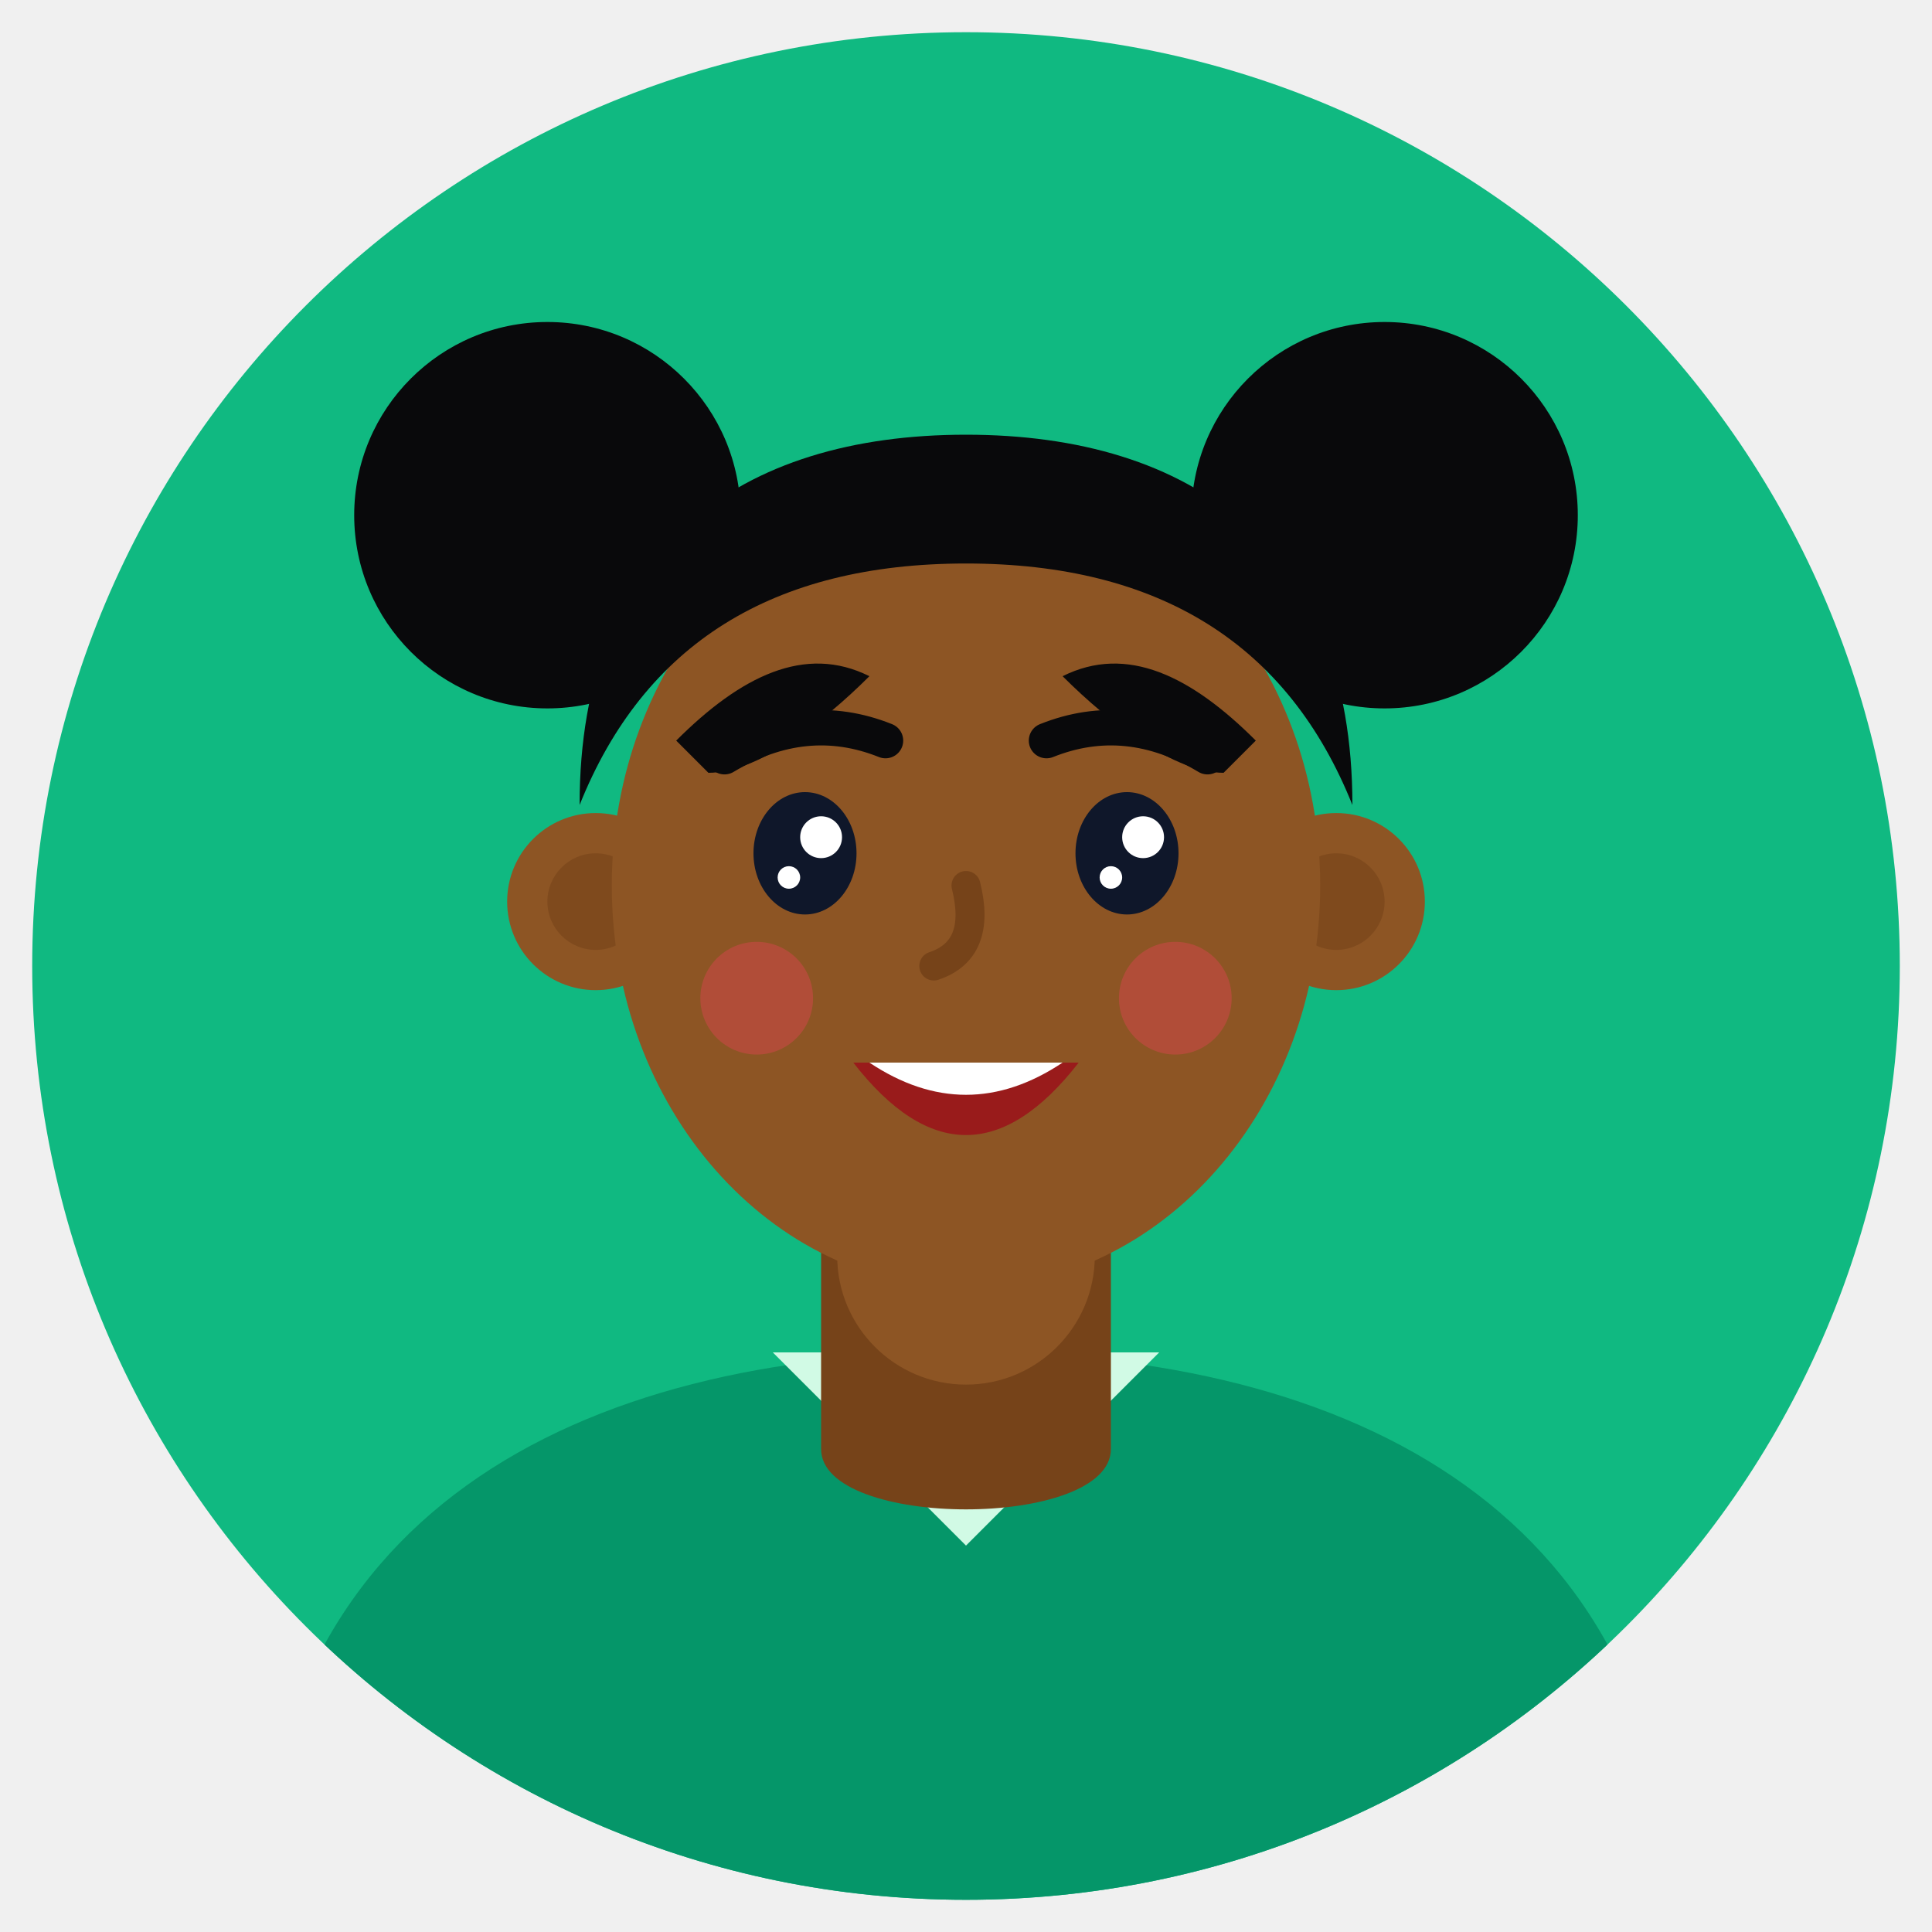
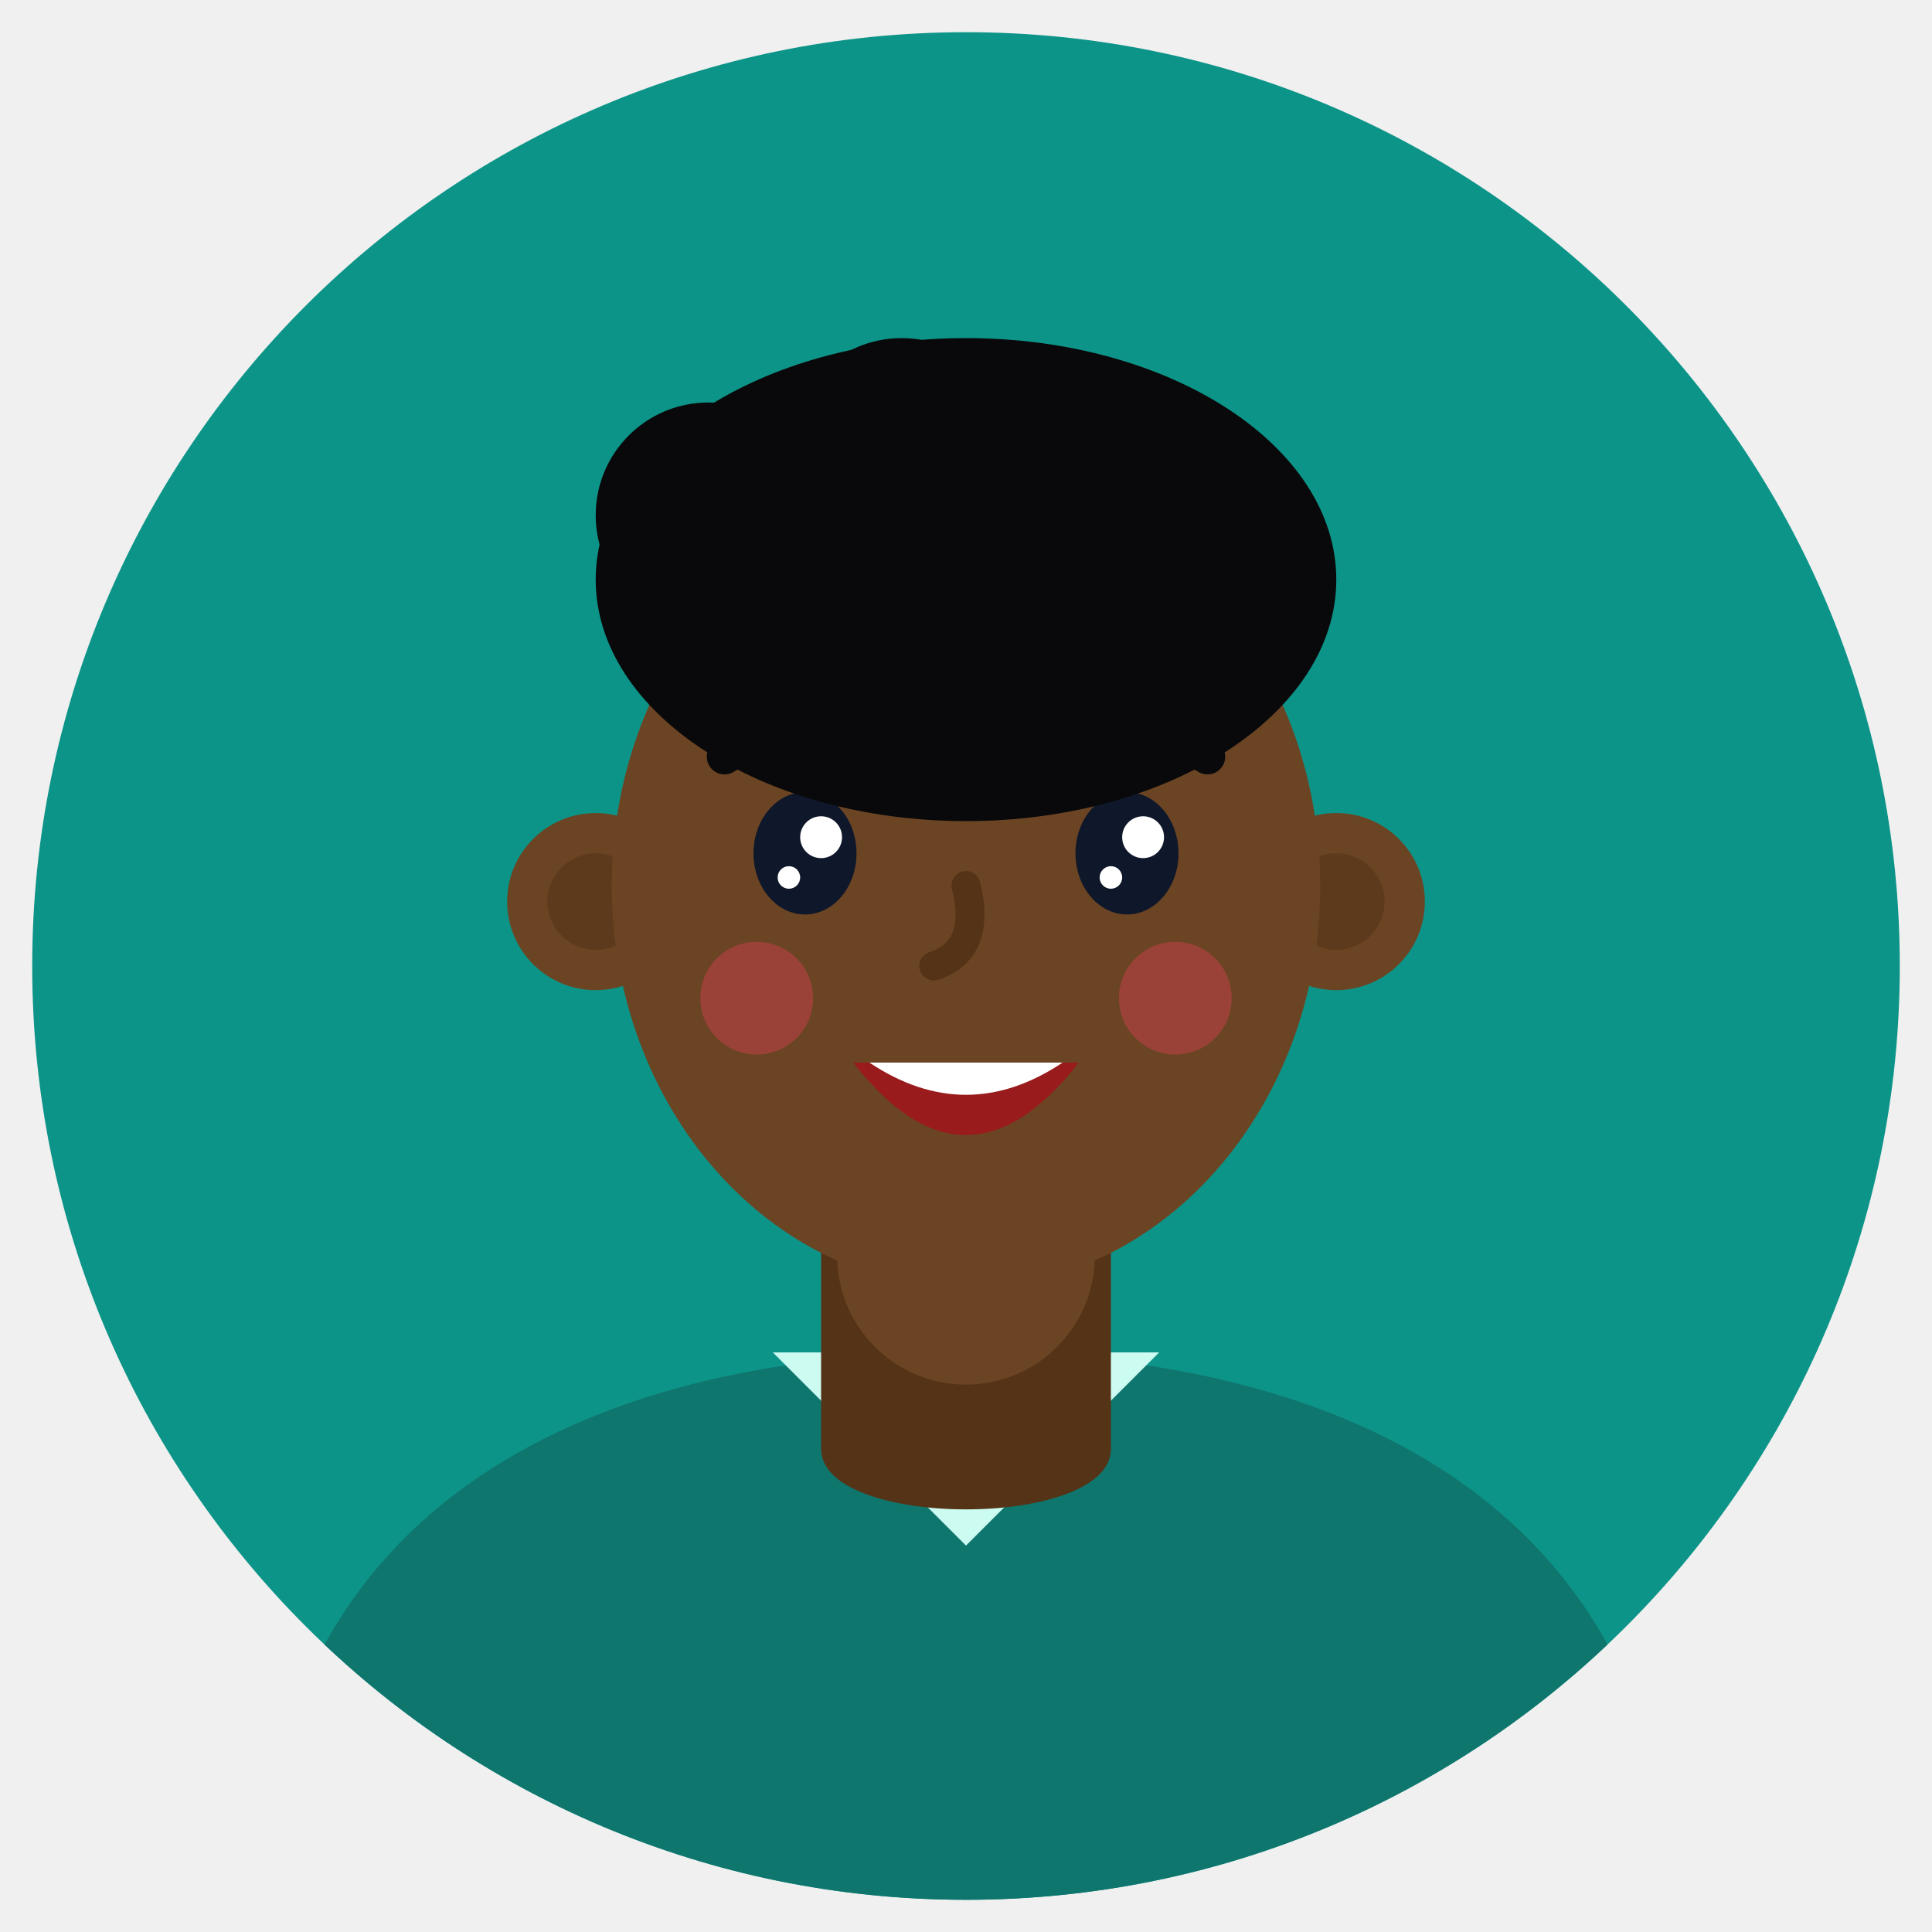
<svg xmlns="http://www.w3.org/2000/svg" viewBox="0 0 120 120" width="100%" height="100%">
-   <circle id="avatar-bg" cx="60" cy="60" r="58" fill="#10B981" />
+   <circle id="avatar-bg" cx="60" cy="60" r="58" fill="#0D9488" />
  <defs>
-     <clipPath id="clip_avatar_10">
+     <clipPath id="clip_avatar_13">
      <circle cx="60" cy="60" r="58" />
    </clipPath>
  </defs>
-   <g clip-path="url(#clip_avatar_10)">
-     <circle cx="34" cy="32" r="12" fill="#09090B" />
-     <circle cx="86" cy="32" r="12" fill="#09090B" />
-     <path d="M16 120 C16 94 36 84 60 84 C84 84 104 94 104 120 Z" fill="#059669" />
-     <path d="M48 84 L60 96 L72 84 Z" fill="#D1FAE5" />
-     <path d="M52 84 L60 92 L68 84 Z" fill="#059669" opacity="0.3" />
-     <path d="M51 72 L51 90 C51 95 69 95 69 90 L69 72 Z" fill="#764319" />
-     <rect x="52" y="70" width="16" height="16" rx="8" fill="#8D5524" />
-     <circle cx="37" cy="56" r="5.5" fill="#8D5524" />
-     <circle cx="37" cy="56" r="3" fill="#764319" opacity="0.6" />
-     <circle cx="83" cy="56" r="5.5" fill="#8D5524" />
-     <circle cx="83" cy="56" r="3" fill="#764319" opacity="0.6" />
-     <ellipse cx="60" cy="55" rx="22" ry="25" fill="#8D5524" />
+   <g clip-path="url(#clip_avatar_13)">
+     <path d="M16 120 C16 94 36 84 60 84 C84 84 104 94 104 120 Z" fill="#0F766E" />
+     <path d="M48 84 L60 96 L72 84 Z" fill="#CCFBF1" />
+     <path d="M52 84 L60 92 L68 84 Z" fill="#0F766E" opacity="0.3" />
+     <path d="M51 72 L51 90 C51 95 69 95 69 90 L69 72 Z" fill="#553317" />
+     <rect x="52" y="70" width="16" height="16" rx="8" fill="#6B4423" />
+     <circle cx="37" cy="56" r="5.5" fill="#6B4423" />
+     <circle cx="37" cy="56" r="3" fill="#553317" opacity="0.6" />
+     <circle cx="83" cy="56" r="5.5" fill="#6B4423" />
+     <circle cx="83" cy="56" r="3" fill="#553317" opacity="0.6" />
+     <ellipse cx="60" cy="55" rx="22" ry="25" fill="#6B4423" />
    <circle cx="47" cy="62" r="3.5" fill="#F43F5E" opacity="0.35" />
    <circle cx="73" cy="62" r="3.5" fill="#F43F5E" opacity="0.35" />
    <path d="M45 47 Q50 44 55 46" stroke="#09090B" stroke-width="2.2" stroke-linecap="round" fill="none" />
    <path d="M65 46 Q70 44 75 47" stroke="#09090B" stroke-width="2.2" stroke-linecap="round" fill="none" />
    <ellipse cx="50" cy="53" rx="3.2" ry="3.8" fill="#0F172A" />
    <circle cx="51" cy="52" r="1.3" fill="#FFFFFF" />
    <circle cx="49" cy="54.5" r="0.7" fill="#FFFFFF" />
    <ellipse cx="70" cy="53" rx="3.2" ry="3.8" fill="#0F172A" />
    <circle cx="71" cy="52" r="1.3" fill="#FFFFFF" />
    <circle cx="69" cy="54.5" r="0.7" fill="#FFFFFF" />
-     <path d="M60 55 Q61 59 58 60" stroke="#764319" stroke-width="1.8" stroke-linecap="round" fill="none" />
+     <path d="M60 55 Q61 59 58 60" stroke="#553317" stroke-width="1.8" stroke-linecap="round" fill="none" />
    <path d="M53 66 Q60 75 67 66 Z" fill="#991B1B" />
    <path d="M54 66 Q60 70 66 66 Z" fill="#FFFFFF" />
-     <path d="M36 50 C36 34 46 27 60 27 C74 27 84 34 84 50 C80 40 72 35 60 35 C48 35 40 40 36 50 Z" fill="#09090B" />
-     <path d="M42 46 C46 42 50 40 54 42 C51 45 47 48 44 48 Z" fill="#09090B" />
-     <path d="M78 46 C74 42 70 40 66 42 C69 45 73 48 76 48 Z" fill="#09090B" />
+     <ellipse cx="60" cy="36" rx="23" ry="15" fill="#09090B" />
+     <circle cx="44" cy="32" r="7" fill="#09090B" />
+     <circle cx="56" cy="28" r="7" fill="#09090B" />
+     <circle cx="68" cy="30" r="7" fill="#09090B" />
+     <circle cx="76" cy="34" r="6" fill="#09090B" />
  </g>
</svg>
